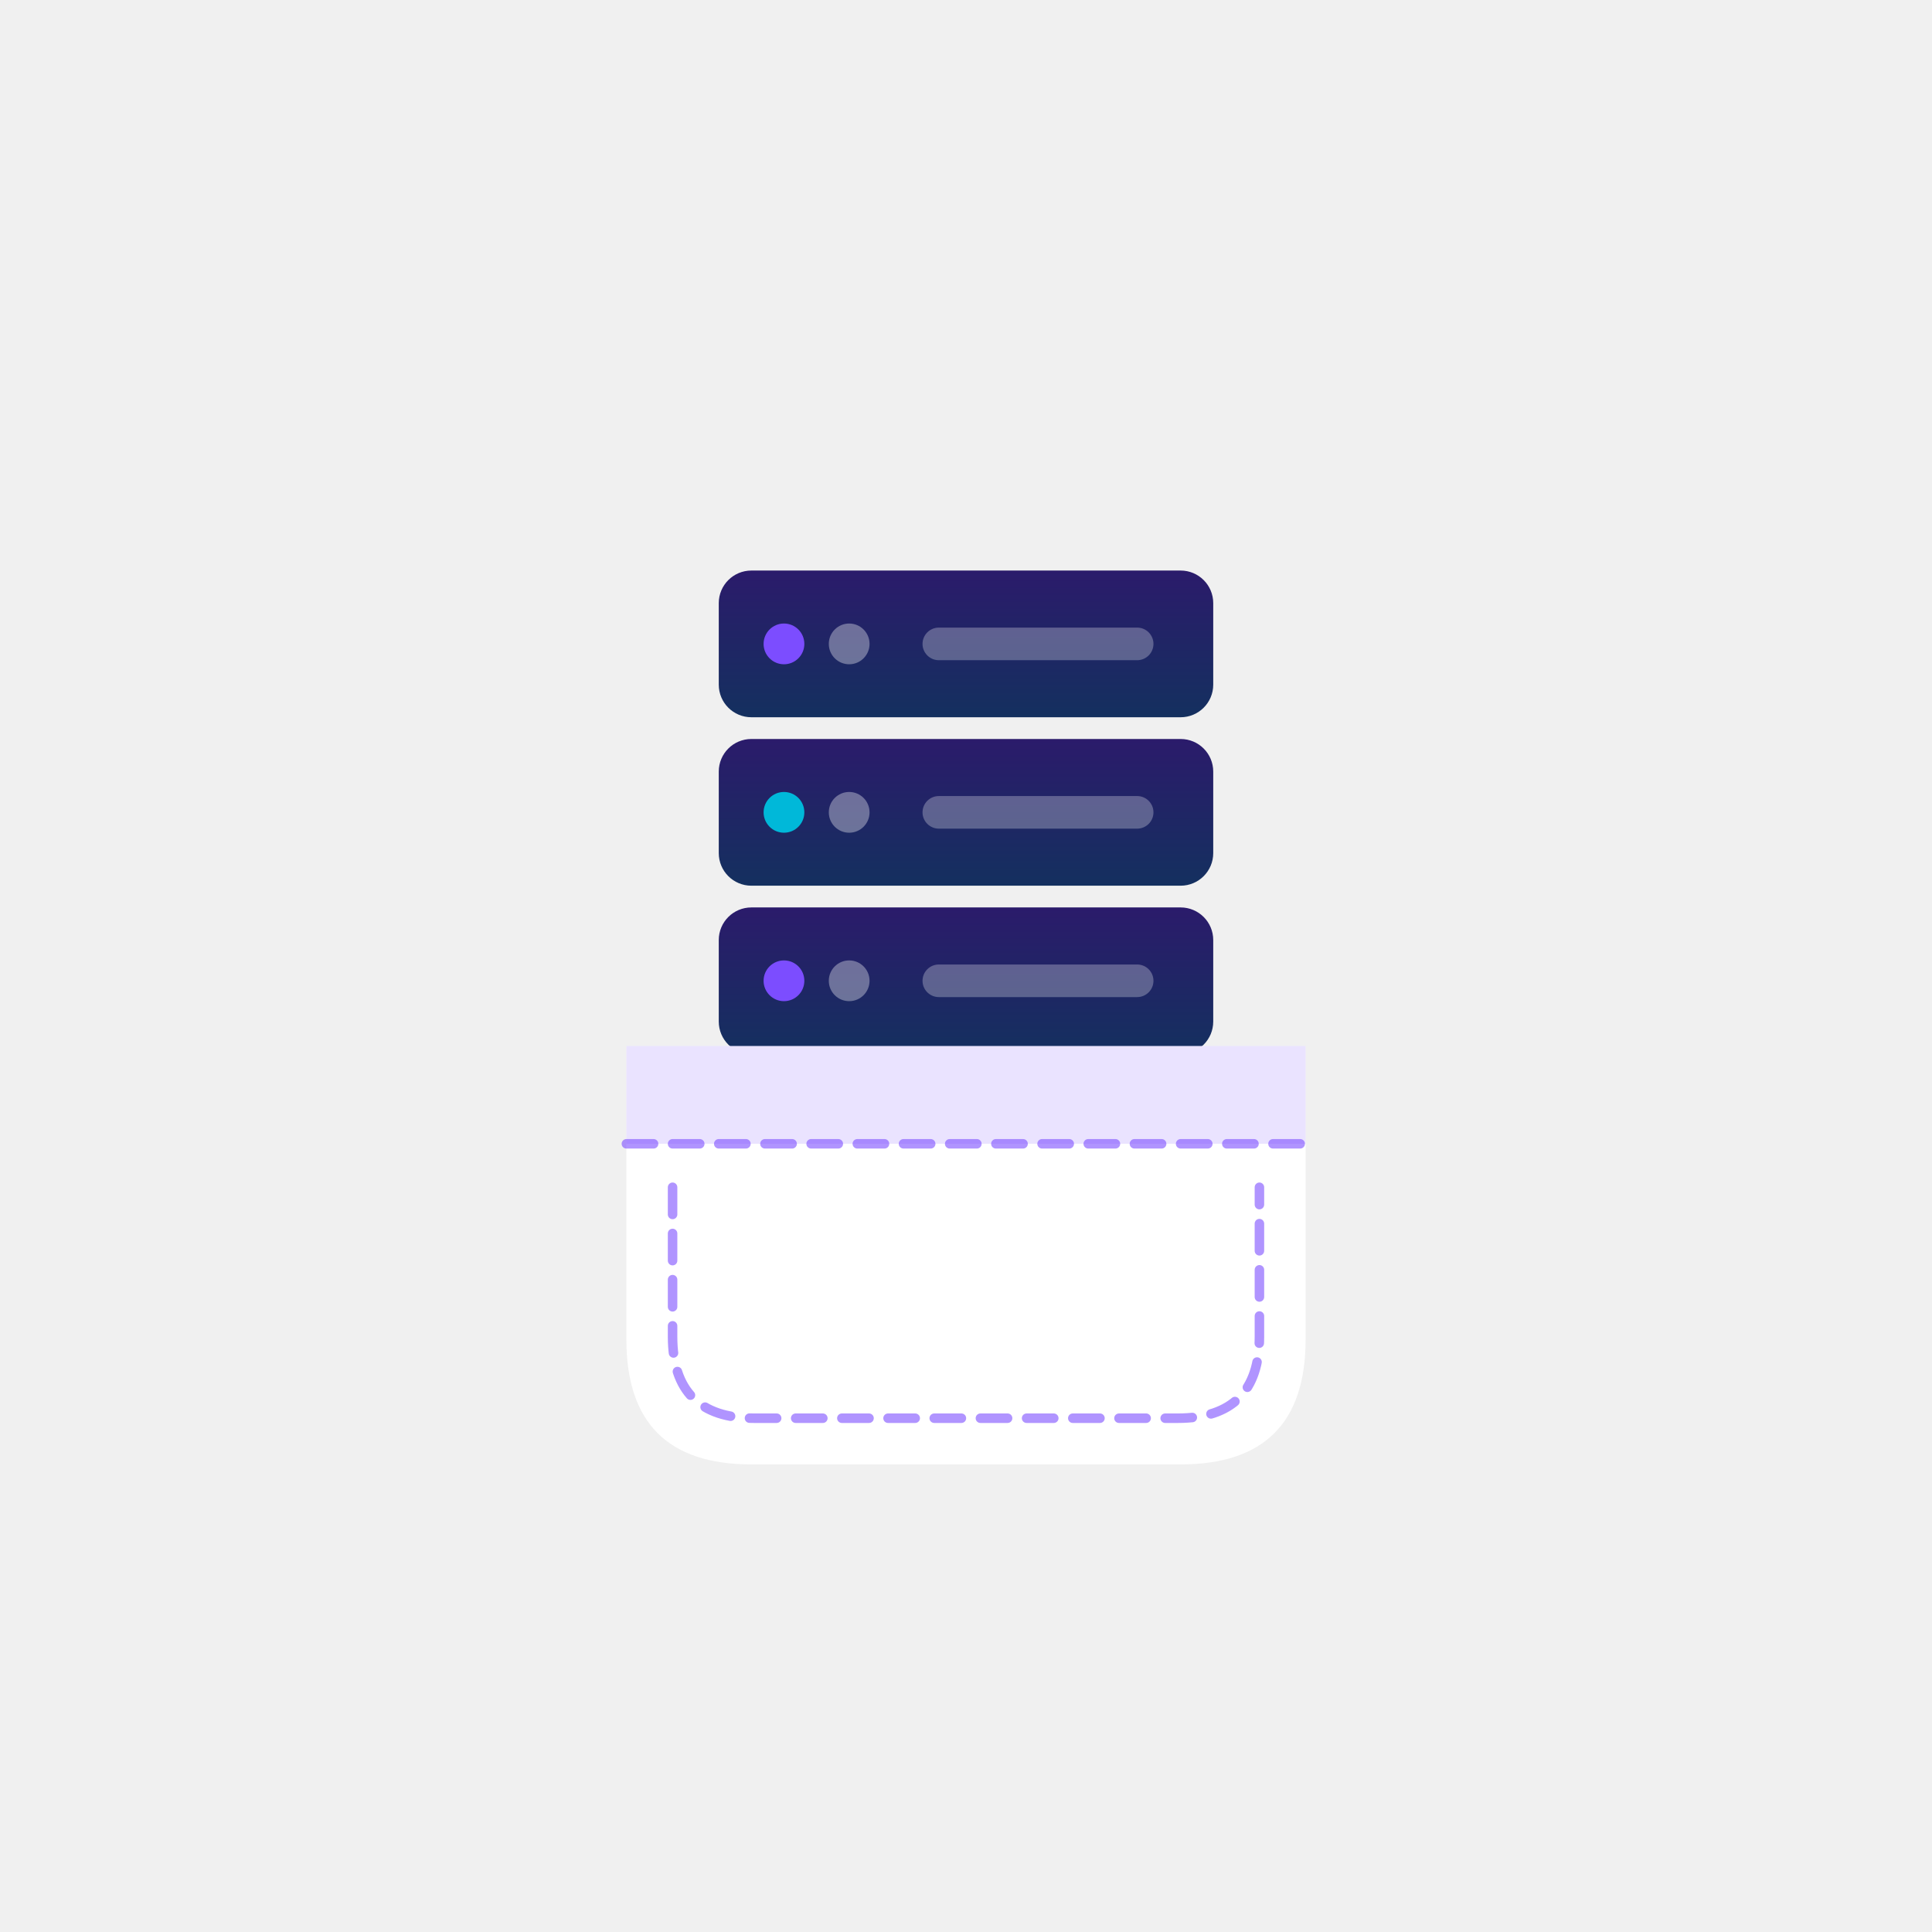
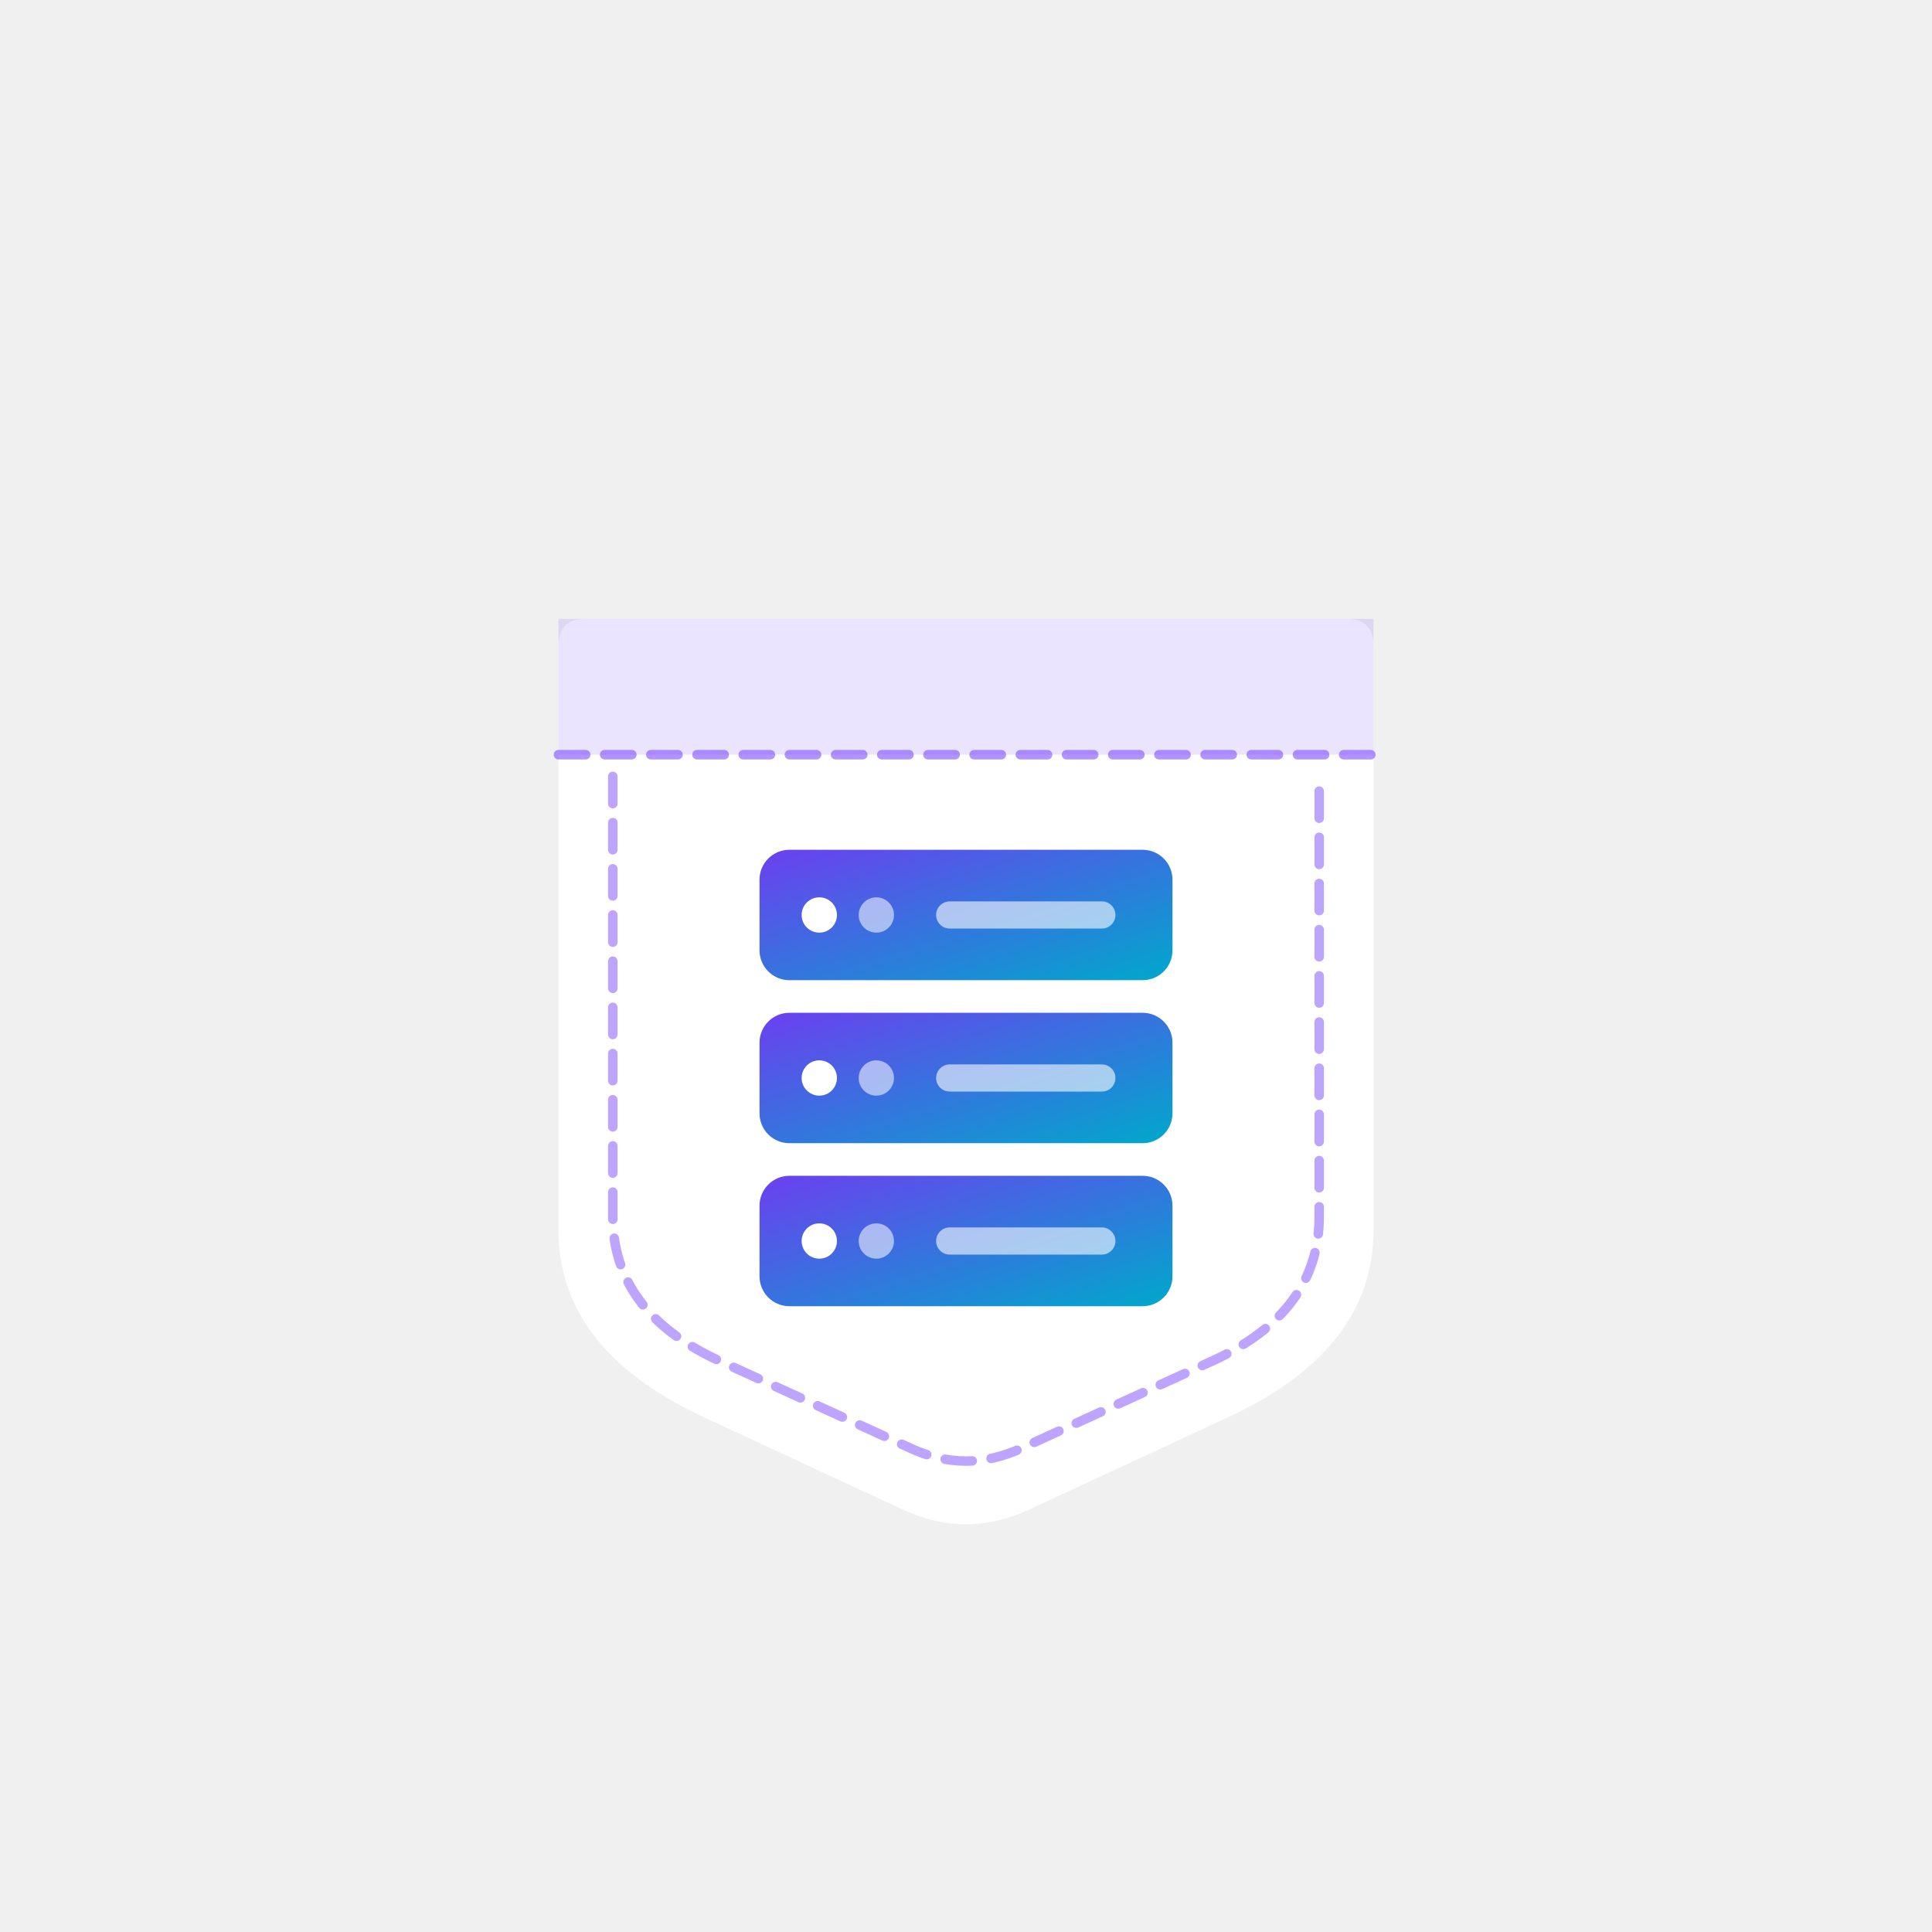
<svg xmlns="http://www.w3.org/2000/svg" viewBox="0 0 1024 1024">
  <defs>
    <linearGradient id="bg" x1="0" y1="0" x2="1" y2="1">
      <stop offset="0" stop-color="#7C4DFF" />
      <stop offset="1" stop-color="#00B8D9" />
    </linearGradient>
-     <linearGradient id="srv" x1="0" y1="0" x2="1" y2="0">
-       <stop offset="0" stop-color="#F3EEFF" />
-       <stop offset="1" stop-color="#DDF7FF" />
-     </linearGradient>
-     <linearGradient id="srvd" x1="0" y1="0" x2="0" y2="1">
-       <stop offset="0" stop-color="#2B1B6B" />
-       <stop offset="1" stop-color="#14305F" />
+     <linearGradient id="emb" x1="0" y1="0" x2="1" y2="1">
+       <stop offset="0" stop-color="#6C3FF0" />
+       <stop offset="1" stop-color="#00A8CC" />
    </linearGradient>
  </defs>
-   <g transform="translate(512 540) scale(0.72) translate(-512 -540)">
-     <rect x="330" y="210" width="364" height="108" rx="24" fill="url(#srvd)" />
-     <circle cx="378" cy="264" r="15" fill="#7C4DFF" />
-     <circle cx="426" cy="264" r="15" fill="#fff" opacity=".35" />
-     <rect x="480" y="252" width="170" height="24" rx="12" fill="#fff" opacity=".28" />
-     <rect x="330" y="334" width="364" height="108" rx="24" fill="url(#srvd)" />
-     <circle cx="378" cy="388" r="15" fill="#00B8D9" />
-     <circle cx="426" cy="388" r="15" fill="#fff" opacity=".35" />
-     <rect x="480" y="376" width="170" height="24" rx="12" fill="#fff" opacity=".28" />
-     <rect x="330" y="458" width="364" height="108" rx="24" fill="url(#srvd)" />
-     <circle cx="378" cy="512" r="15" fill="#7C4DFF" />
-     <circle cx="426" cy="512" r="15" fill="#fff" opacity=".35" />
-     <rect x="480" y="500" width="170" height="24" rx="12" fill="#fff" opacity=".28" />
-     <path d="M262 560H762V776Q762 868 670 868H354Q262 868 262 776Z" fill="#fff" />
-     <path d="M262 560H762V632H262Z" fill="#7C4DFF" opacity=".16" />
-     <path d="M262 632H762" stroke="#7C4DFF" stroke-opacity=".6" stroke-width="7" stroke-dasharray="20 14" stroke-linecap="round" />
-     <path d="M296 664V774Q296 834 356 834H668Q728 834 728 774V664" fill="none" stroke="#7C4DFF" stroke-opacity=".6" stroke-width="7" stroke-dasharray="20 14" stroke-linecap="round" />
+   <g transform="translate(512 580) scale(0.72) translate(-512 -580)">
+     <path d="M232 250H792Q812 250 812 270V700Q812 790 700 840L560 905Q512 928 464 905L324 840Q212 790 212 700V270Q212 250 232 250Z" fill="#fff" transform="translate(0 -20)" />
+     <path d="M212 230H812V330H212Z" fill="#7C4DFF" opacity=".15" />
+     <path d="M212 330H812" stroke="#7C4DFF" stroke-opacity=".6" stroke-width="7" stroke-dasharray="20 14" stroke-linecap="round" />
+     <path d="M252 366V690Q252 760 330 796L470 860Q512 880 554 860L694 796Q772 760 772 690V366" fill="none" stroke="#7C4DFF" stroke-opacity=".5" stroke-width="7" stroke-dasharray="20 14" stroke-linecap="round" transform="translate(0 -20)" />
+     <rect x="360" y="400" width="304" height="96" rx="22" fill="url(#emb)" />
+     <circle cx="404" cy="448" r="13" fill="#fff" />
+     <circle cx="446" cy="448" r="13" fill="#fff" opacity=".55" />
+     <rect x="490" y="438" width="132" height="20" rx="10" fill="#fff" opacity=".6" />
+     <rect x="360" y="520" width="304" height="96" rx="22" fill="url(#emb)" />
+     <circle cx="404" cy="568" r="13" fill="#fff" />
+     <circle cx="446" cy="568" r="13" fill="#fff" opacity=".55" />
+     <rect x="490" y="558" width="132" height="20" rx="10" fill="#fff" opacity=".6" />
+     <rect x="360" y="640" width="304" height="96" rx="22" fill="url(#emb)" />
+     <circle cx="404" cy="688" r="13" fill="#fff" />
+     <circle cx="446" cy="688" r="13" fill="#fff" opacity=".55" />
+     <rect x="490" y="678" width="132" height="20" rx="10" fill="#fff" opacity=".6" />
  </g>
</svg>
